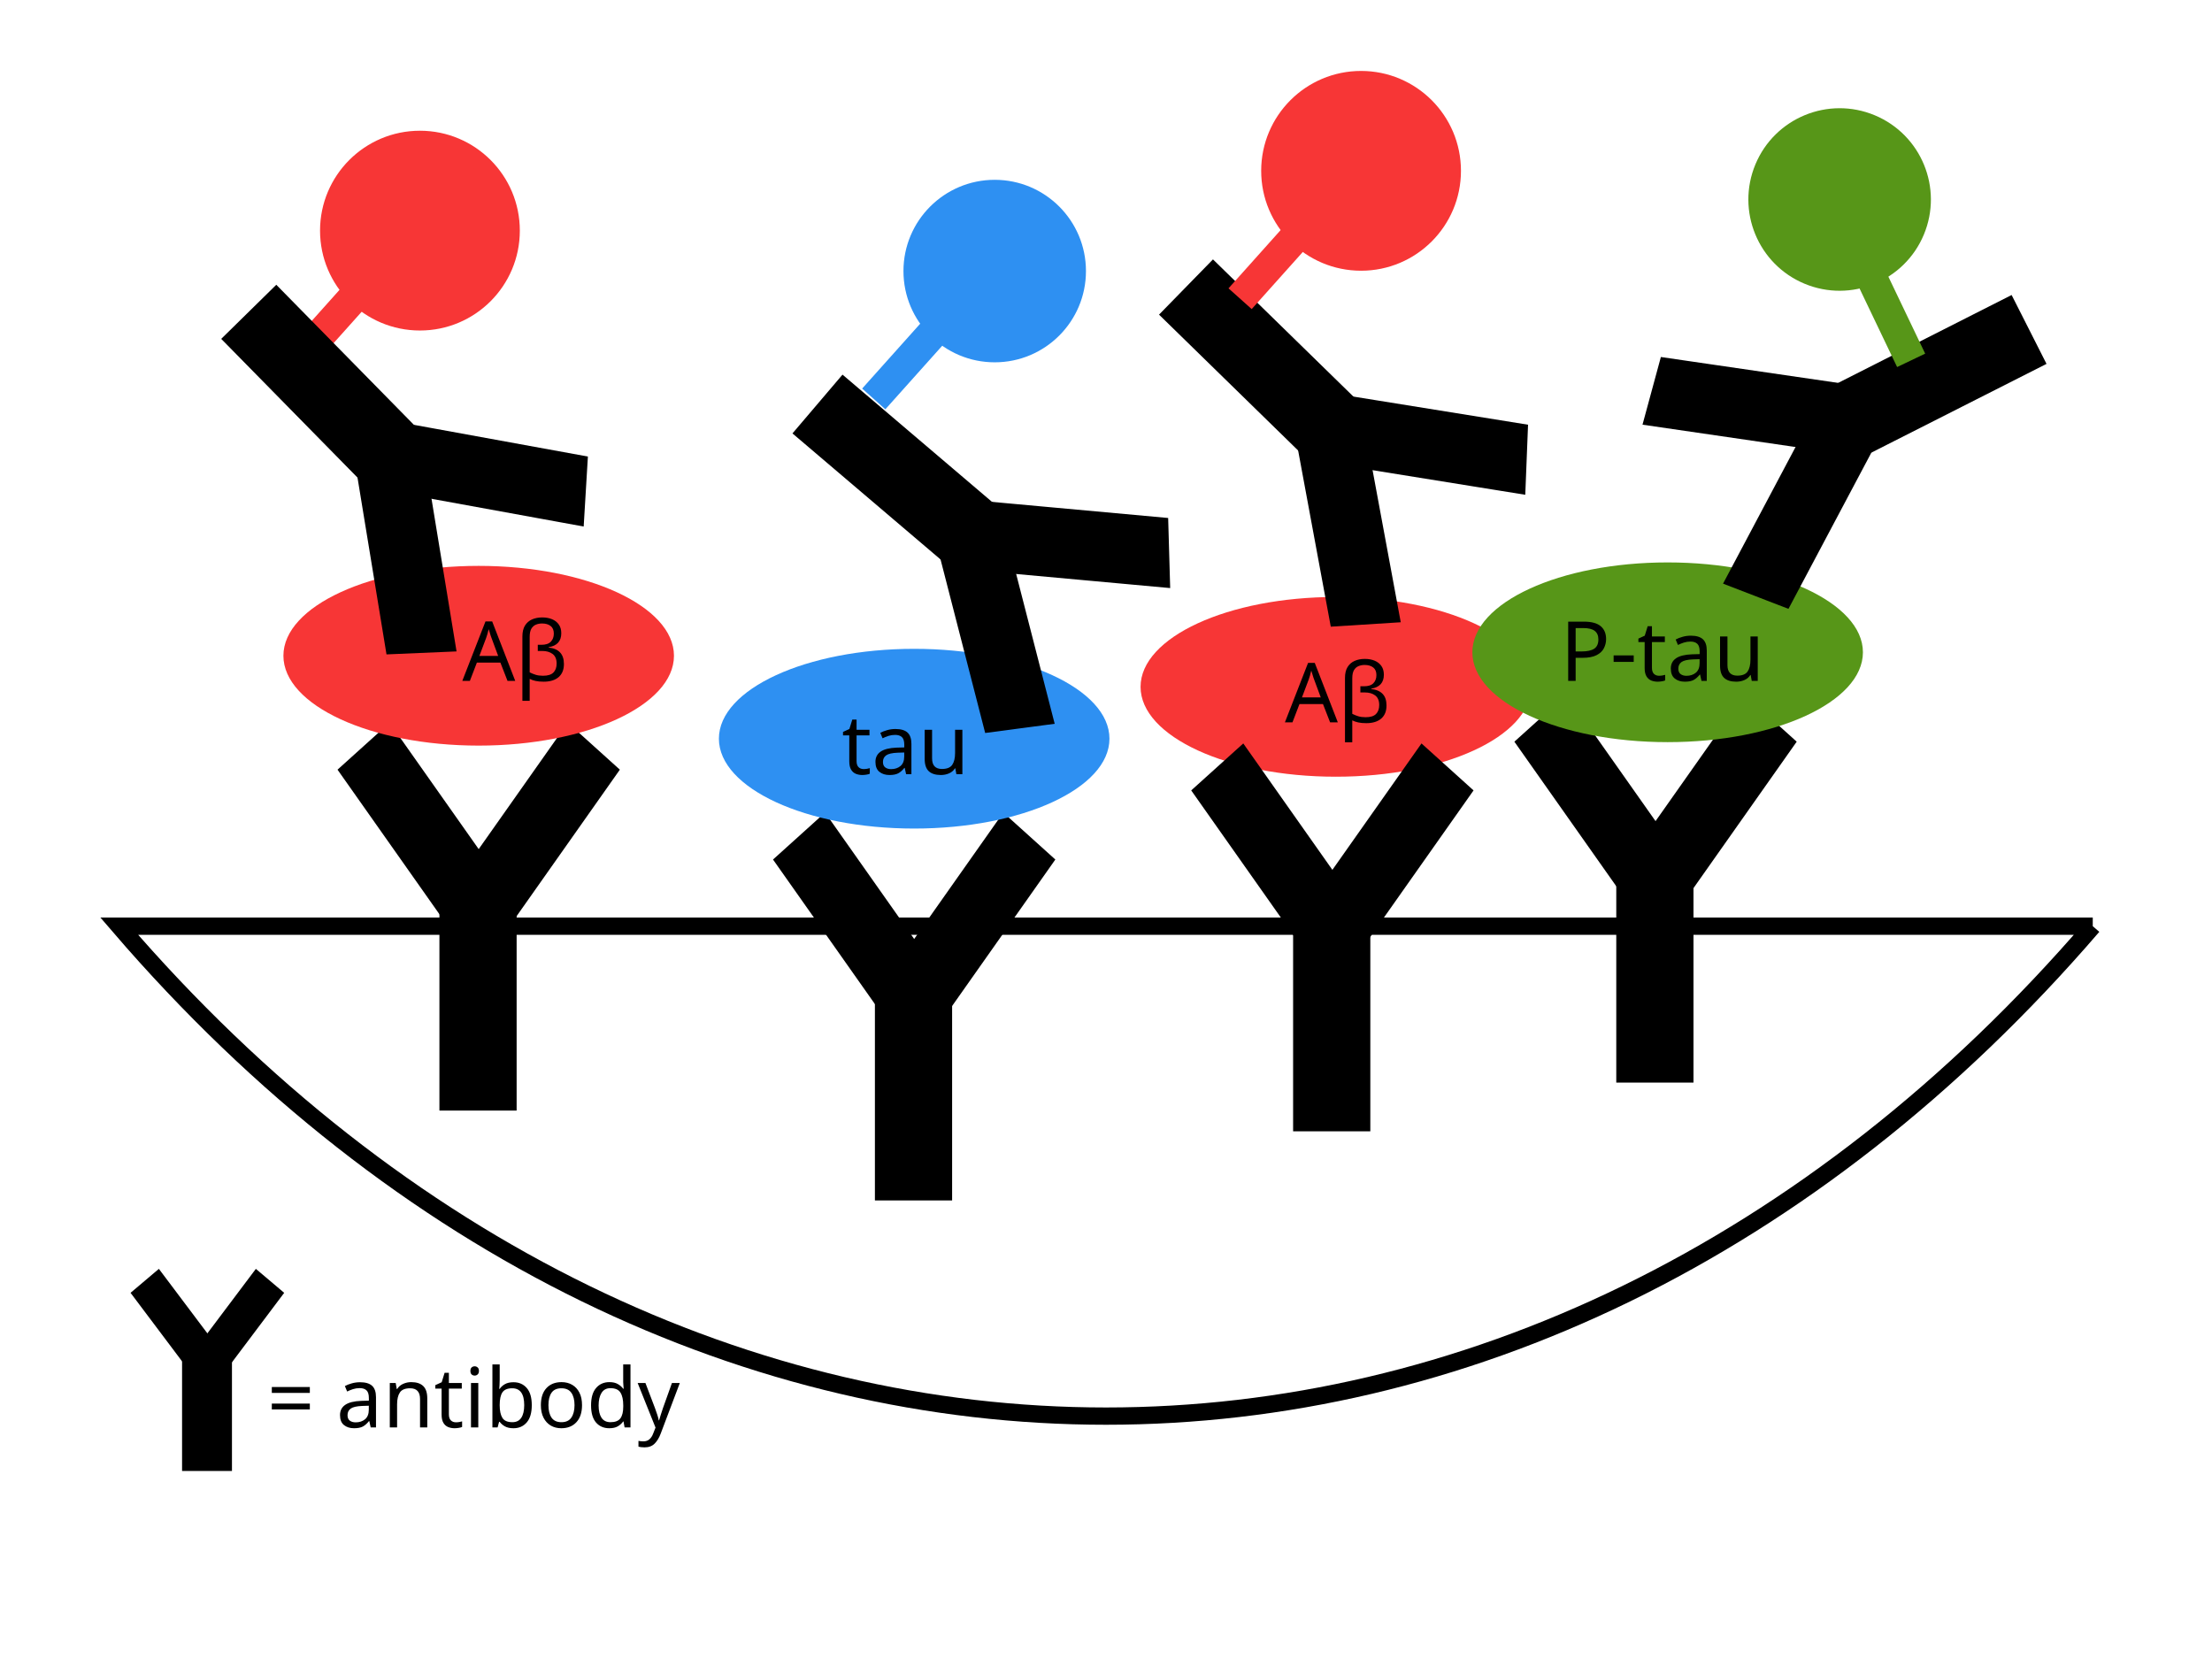
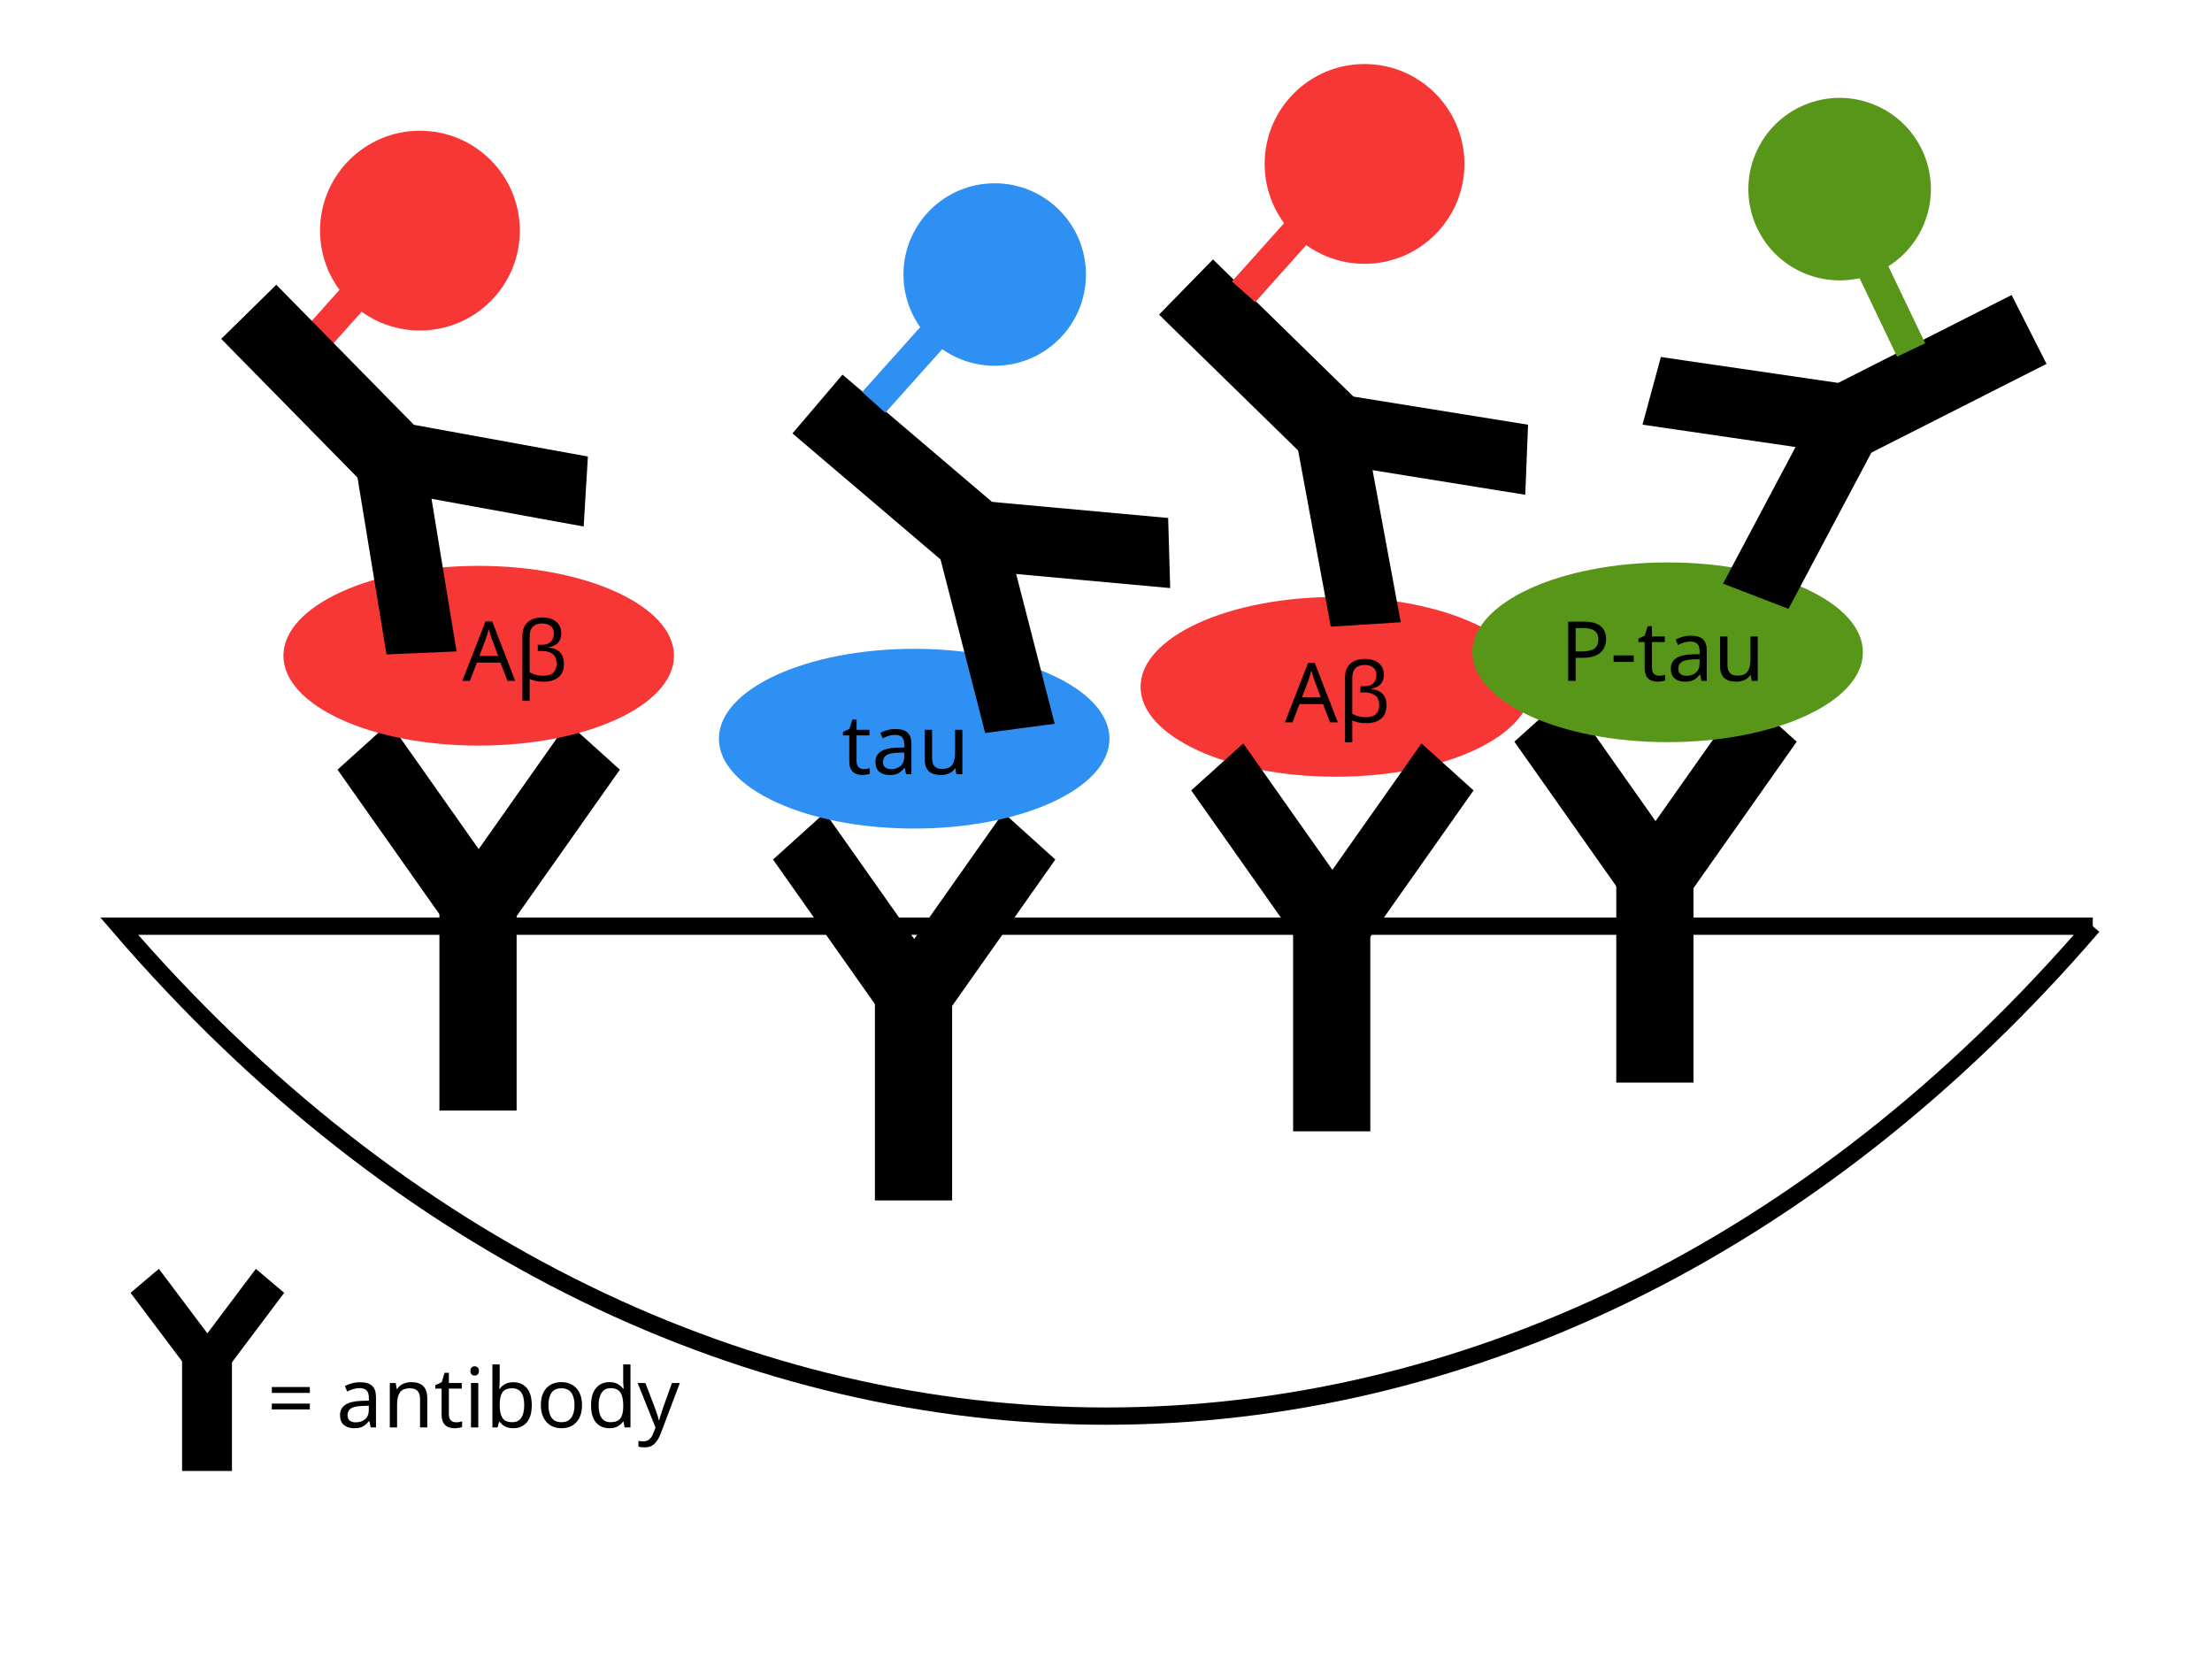
<svg xmlns="http://www.w3.org/2000/svg" width="640" height="480">
  <g>
    <g id="svg_5">
-       <rect stroke="#000000" transform="matrix(0.301238 0.271793 -0.240227 0.340819 301.619 84.0793)" id="svg_2" height="136" width="45" y="-116.554" x="581.979" stroke-width="5" fill="#000000" />
-       <rect stroke="#000000" id="svg_1" height="59.286" width="17.338" y="251.441" x="470.138" stroke-width="5" fill="#000000" />
-       <rect stroke="#000000" id="svg_4" transform="matrix(0.301237 -0.271793 0.240228 0.340819 208.953 331.683)" height="136" width="45" y="163.395" x="635.068" stroke-width="5" fill="#000000" />
+       <rect fill="#000000" stroke-width="5" x="581.979" y="-116.554" width="45" height="136" id="svg_2" transform="matrix(0.301238 0.271793 -0.240227 0.340819 301.619 84.0793)" stroke="#000000" />
+       <rect fill="#000000" stroke-width="5" x="470.138" y="251.441" width="17.338" height="59.286" id="svg_1" stroke="#000000" />
+       <rect fill="#000000" stroke-width="5" x="635.068" y="163.395" width="45" height="136" transform="matrix(0.301237 -0.271793 0.240228 0.340819 208.953 331.683)" id="svg_4" stroke="#000000" />
    </g>
    <g id="svg_8">
-       <rect id="svg_9" stroke="#000000" transform="matrix(0.301238 0.271793 -0.240227 0.340819 301.619 84.0793)" height="136" width="45" y="448.965" x="-97.373" stroke-width="5" fill="#000000" />
-       <rect id="svg_10" stroke="#000000" height="59.286" width="17.338" y="259.537" x="129.638" stroke-width="5" fill="#000000" />
-       <rect id="svg_11" stroke="#000000" transform="matrix(0.301237 -0.271793 0.240228 0.340819 208.953 331.683)" height="136" width="45" y="-373.082" x="-67.445" stroke-width="5" fill="#000000" />
+       <rect fill="#000000" stroke-width="5" x="-97.373" y="448.965" width="45" height="136" transform="matrix(0.301238 0.271793 -0.240227 0.340819 301.619 84.0793)" stroke="#000000" id="svg_9" />
+       <rect fill="#000000" stroke-width="5" x="129.638" y="259.537" width="17.338" height="59.286" stroke="#000000" id="svg_10" />
+       <rect fill="#000000" stroke-width="5" x="-67.445" y="-373.082" width="45" height="136" transform="matrix(0.301237 -0.271793 0.240228 0.340819 208.953 331.683)" stroke="#000000" id="svg_11" />
    </g>
    <g id="svg_12">
-       <rect id="svg_13" stroke="#000000" transform="matrix(0.301238 0.271793 -0.240227 0.340819 301.619 84.0793)" height="136" width="45" y="291.703" x="195.489" stroke-width="5" fill="#000000" />
-       <rect id="svg_14" stroke="#000000" height="59.286" width="17.338" y="285.537" x="255.638" stroke-width="5" fill="#000000" />
-       <rect id="svg_15" stroke="#000000" transform="matrix(0.301237 -0.271793 0.240228 0.340819 208.953 331.683)" height="136" width="45" y="-122.557" x="151.044" stroke-width="5" fill="#000000" />
+       <rect fill="#000000" stroke-width="5" x="195.489" y="291.703" width="45" height="136" transform="matrix(0.301238 0.271793 -0.240227 0.340819 301.619 84.0793)" stroke="#000000" id="svg_13" />
+       <rect fill="#000000" stroke-width="5" x="255.638" y="285.537" width="17.338" height="59.286" stroke="#000000" id="svg_14" />
+       <rect fill="#000000" stroke-width="5" x="151.044" y="-122.557" width="45" height="136" transform="matrix(0.301237 -0.271793 0.240228 0.340819 208.953 331.683)" stroke="#000000" id="svg_15" />
    </g>
-     <text id="svg_55" xml:space="preserve" text-anchor="middle" font-family="Sans-serif" font-size="24" y="206.5" x="387" stroke-width="0" stroke="#000000" fill="#000000">Aβ</text>
-     <ellipse stroke="#000000" ry="26" rx="56.5" cy="198.726" cx="386.5" stroke-linecap="null" stroke-linejoin="null" stroke-dasharray="null" stroke-width="5" fill="#f73636" stroke-opacity="0" id="svg_3" />
-     <ellipse stroke="#000000" ry="26" rx="56.5" cy="213.726" cx="264.5" stroke-linecap="null" stroke-linejoin="null" stroke-dasharray="null" stroke-width="5" fill="#2e90f2" stroke-opacity="0" id="svg_6" />
+     <text fill="#000000" stroke="#000000" stroke-width="0" x="387" y="206.5" font-size="24" font-family="Sans-serif" text-anchor="middle" xml:space="preserve" id="svg_55">Aβ</text>
+     <ellipse id="svg_3" stroke-opacity="0" fill="#f73636" stroke-width="5" stroke-dasharray="null" stroke-linejoin="null" stroke-linecap="null" cx="386.5" cy="198.726" rx="56.5" ry="26" stroke="#000000" />
+     <ellipse id="svg_6" stroke-opacity="0" fill="#2e90f2" stroke-width="5" stroke-dasharray="null" stroke-linejoin="null" stroke-linecap="null" cx="264.5" cy="213.726" rx="56.5" ry="26" stroke="#000000" />
    <g id="svg_16">
-       <rect id="svg_17" stroke="#000000" transform="matrix(0.301238 0.271793 -0.240227 0.340819 301.619 84.0793)" height="136" width="45" y="60.03" x="412.414" stroke-width="5" fill="#000000" />
-       <rect id="svg_18" stroke="#000000" height="59.286" width="17.338" y="265.537" x="376.638" stroke-width="5" fill="#000000" />
-       <rect id="svg_19" stroke="#000000" transform="matrix(0.301237 -0.271793 0.240228 0.340819 208.953 331.683)" height="136" width="45" y="37.376" x="425.179" stroke-width="5" fill="#000000" />
+       <rect fill="#000000" stroke-width="5" x="412.414" y="60.03" width="45" height="136" transform="matrix(0.301238 0.271793 -0.240227 0.340819 301.619 84.0793)" stroke="#000000" id="svg_17" />
+       <rect fill="#000000" stroke-width="5" x="376.638" y="265.537" width="17.338" height="59.286" stroke="#000000" id="svg_18" />
+       <rect fill="#000000" stroke-width="5" x="425.179" y="37.376" width="45" height="136" transform="matrix(0.301237 -0.271793 0.240228 0.340819 208.953 331.683)" stroke="#000000" id="svg_19" />
    </g>
-     <ellipse stroke="#000000" ry="26" rx="56.5" cy="188.726" cx="482.5" stroke-linecap="null" stroke-linejoin="null" stroke-dasharray="null" stroke-width="5" fill="#579618" stroke-opacity="0" id="svg_21" />
-     <ellipse stroke="#000000" ry="26" rx="56.5" cy="189.726" cx="138.5" stroke-linecap="null" stroke-linejoin="null" stroke-dasharray="null" stroke-width="5" fill="#f73636" stroke-opacity="0" id="red" />
-     <path stroke="#000000" id="svg_7" d="m34.5,409.725l571,0a428.25,556.656 0 0 0 -571,0" stroke-width="5" fill="none" transform="rotate(180 320 338.851)" />
+     <ellipse id="svg_21" stroke-opacity="0" fill="#579618" stroke-width="5" stroke-dasharray="null" stroke-linejoin="null" stroke-linecap="null" cx="482.5" cy="188.726" rx="56.5" ry="26" stroke="#000000" />
+     <ellipse id="red" stroke-opacity="0" fill="#f73636" stroke-width="5" stroke-dasharray="null" stroke-linejoin="null" stroke-linecap="null" cx="138.5" cy="189.726" rx="56.5" ry="26" stroke="#000000" />
+     <path transform="rotate(180 320 338.851)" fill="none" stroke-width="5" d="m34.5,409.725l571,0a428.25,556.656 0 0 0 -571,0" id="svg_7" stroke="#000000" />
    <g id="svg_39">
-       <line id="svg_38" y2="103.726" x2="86.5" y1="84.726" x1="103.5" stroke-linecap="null" stroke-linejoin="null" stroke-dasharray="null" stroke-width="9" stroke="#f73636" fill="none" />
-       <circle fill="#f73636" stroke="#f73636" stroke-width="5" stroke-dasharray="null" stroke-linejoin="null" stroke-linecap="null" cx="121.5" cy="66.726" r="26.401" id="svg_22" />
+       <line fill="none" stroke="#f73636" stroke-width="9" stroke-dasharray="null" stroke-linejoin="null" stroke-linecap="null" x1="103.5" y1="84.726" x2="86.5" y2="103.726" id="svg_38" />
+       <circle id="svg_22" r="26.401" cy="66.726" cx="121.5" stroke-linecap="null" stroke-linejoin="null" stroke-dasharray="null" stroke-width="5" stroke="#f73636" fill="#f73636" />
    </g>
-     <g id="svg_30" transform="rotate(135.507 111.5 130.726)">
-       <rect id="svg_31" stroke="#000000" transform="matrix(0.301238 0.271793 -0.240227 0.340819 301.619 84.0793)" height="136" width="45" y="252.326" x="-343.816" stroke-width="5" fill="#000000" />
-       <rect id="svg_32" stroke="#000000" height="59.286" width="17.338" y="125.537" x="102.638" stroke-width="5" fill="#000000" />
-       <rect id="svg_33" stroke="#000000" transform="matrix(0.301237 -0.271793 0.240228 0.340819 208.953 331.683)" height="136" width="45" y="-657.104" x="69.424" stroke-width="5" fill="#000000" />
+     <g transform="rotate(135.507 111.5 130.726)" id="svg_30">
+       <rect fill="#000000" stroke-width="5" x="-343.816" y="252.326" width="45" height="136" transform="matrix(0.301238 0.271793 -0.240227 0.340819 301.619 84.0793)" stroke="#000000" id="svg_31" />
+       <rect fill="#000000" stroke-width="5" x="102.638" y="125.537" width="17.338" height="59.286" stroke="#000000" id="svg_32" />
+       <rect fill="#000000" stroke-width="5" x="69.424" y="-657.104" width="45" height="136" transform="matrix(0.301237 -0.271793 0.240228 0.340819 208.953 331.683)" stroke="#000000" id="svg_33" />
    </g>
-     <g id="svg_20" transform="rotate(130.4 279.5 153.726)">
-       <rect id="svg_23" stroke="#000000" transform="matrix(0.301238 0.271793 -0.240227 0.340819 301.619 84.0793)" height="136" width="45" y="21.718" x="29.981" stroke-width="5" fill="#000000" />
-       <rect id="svg_24" stroke="#000000" height="59.286" width="17.338" y="148.537" x="270.638" stroke-width="5" fill="#000000" />
-       <rect id="svg_25" stroke="#000000" transform="matrix(0.301237 -0.271793 0.240228 0.340819 208.953 331.683)" height="136" width="45" y="-343.995" x="377.429" stroke-width="5" fill="#000000" />
+     <g transform="rotate(130.4 279.5 153.726)" id="svg_20">
+       <rect fill="#000000" stroke-width="5" x="29.981" y="21.718" width="45" height="136" transform="matrix(0.301238 0.271793 -0.240227 0.340819 301.619 84.0793)" stroke="#000000" id="svg_23" />
+       <rect fill="#000000" stroke-width="5" x="270.638" y="148.537" width="17.338" height="59.286" stroke="#000000" id="svg_24" />
+       <rect fill="#000000" stroke-width="5" x="377.429" y="-343.995" width="45" height="136" transform="matrix(0.301237 -0.271793 0.240228 0.340819 208.953 331.683)" stroke="#000000" id="svg_25" />
    </g>
-     <g id="svg_26" transform="rotate(-116.87 536.5 120.726)">
-       <rect id="svg_27" stroke="#000000" transform="matrix(0.301238 0.271793 -0.240227 0.340819 301.619 84.0793)" height="136" width="45" y="-453.346" x="504.279" stroke-width="5" fill="#000000" />
-       <rect id="svg_28" stroke="#000000" height="59.286" width="17.338" y="115.537" x="527.638" stroke-width="5" fill="#000000" />
-       <rect id="svg_29" stroke="#000000" transform="matrix(0.301237 -0.271793 0.240228 0.340819 208.953 331.683)" height="136" width="45" y="12.698" x="946.125" stroke-width="5" fill="#000000" />
+     <g transform="rotate(-116.87 536.5 120.726)" id="svg_26">
+       <rect fill="#000000" stroke-width="5" x="504.279" y="-453.346" width="45" height="136" transform="matrix(0.301238 0.271793 -0.240227 0.340819 301.619 84.0793)" stroke="#000000" id="svg_27" />
+       <rect fill="#000000" stroke-width="5" x="527.638" y="115.537" width="17.338" height="59.286" stroke="#000000" id="svg_28" />
+       <rect fill="#000000" stroke-width="5" x="946.125" y="12.698" width="45" height="136" transform="matrix(0.301237 -0.271793 0.240228 0.340819 208.953 331.683)" stroke="#000000" id="svg_29" />
    </g>
-     <g id="svg_34" transform="rotate(134.326 383.5 122.726)">
-       <rect id="svg_35" stroke="#000000" transform="matrix(0.301238 0.271793 -0.240227 0.340819 301.619 84.0793)" height="136" width="45" y="-202.174" x="196.676" stroke-width="5" fill="#000000" />
-       <rect id="svg_36" stroke="#000000" height="59.286" width="17.338" y="117.537" x="374.638" stroke-width="5" fill="#000000" />
-       <rect id="svg_37" stroke="#000000" transform="matrix(0.301237 -0.271793 0.240228 0.340819 208.953 331.683)" height="136" width="45" y="-231.3" x="632.801" stroke-width="5" fill="#000000" />
+     <g transform="rotate(134.326 383.5 122.726)" id="svg_34">
+       <rect fill="#000000" stroke-width="5" x="196.676" y="-202.174" width="45" height="136" transform="matrix(0.301238 0.271793 -0.240227 0.340819 301.619 84.0793)" stroke="#000000" id="svg_35" />
+       <rect fill="#000000" stroke-width="5" x="374.638" y="117.537" width="17.338" height="59.286" stroke="#000000" id="svg_36" />
+       <rect fill="#000000" stroke-width="5" x="632.801" y="-231.3" width="45" height="136" transform="matrix(0.301237 -0.271793 0.240228 0.340819 208.953 331.683)" stroke="#000000" id="svg_37" />
    </g>
    <g id="svg_40">
-       <line y2="115.427" x2="252.8" y1="96.427" x1="269.8" stroke-linecap="null" stroke-linejoin="null" stroke-dasharray="null" stroke-width="9" stroke="#2e90f2" fill="none" id="svg_41" />
-       <circle fill="#2e90f2" stroke="#000000" stroke-width="5" stroke-dasharray="null" stroke-linejoin="null" stroke-linecap="null" cx="287.8" cy="78.427" r="26.401" stroke-opacity="0" id="svg_42" />
+       <line id="svg_41" fill="none" stroke="#2e90f2" stroke-width="9" stroke-dasharray="null" stroke-linejoin="null" stroke-linecap="null" x1="269.8" y1="97.427" x2="252.8" y2="116.427" />
+       <circle id="svg_42" stroke-opacity="0" r="26.401" cy="79.427" cx="287.8" stroke-linecap="null" stroke-linejoin="null" stroke-dasharray="null" stroke-width="5" stroke="#000000" fill="#2e90f2" />
    </g>
    <g id="svg_43">
-       <line y2="86.427" x2="358.8" y1="67.427" x1="375.8" stroke-linecap="null" stroke-linejoin="null" stroke-dasharray="null" stroke-width="9" stroke="#f73636" fill="none" id="svg_44" />
-       <circle fill="#f73636" stroke="#f73636" stroke-width="5" stroke-dasharray="null" stroke-linejoin="null" stroke-linecap="null" cx="393.8" cy="49.427" r="26.401" id="svg_45" />
+       <line id="svg_44" fill="none" stroke="#f73636" stroke-width="9" stroke-dasharray="null" stroke-linejoin="null" stroke-linecap="null" x1="376.8" y1="65.427" x2="359.8" y2="84.427" />
+       <circle id="svg_45" r="26.401" cy="47.427" cx="394.8" stroke-linecap="null" stroke-linejoin="null" stroke-dasharray="null" stroke-width="5" stroke="#f73636" fill="#f73636" />
    </g>
    <g id="svg_46">
-       <line y2="102.258" x2="538.954" y1="83.258" x1="555.954" stroke-linecap="null" stroke-linejoin="null" stroke-dasharray="null" stroke-width="9" stroke="#579618" fill="none" id="svg_47" transform="rotate(-67.3801 547.454 92.7573)" />
-       <circle fill="#579618" stroke="#000000" stroke-width="5" stroke-dasharray="null" stroke-linejoin="null" stroke-linecap="null" cx="532.262" cy="57.719" r="26.401" stroke-opacity="0" id="svg_48" transform="rotate(-67.3801 532.262 57.7191)" />
+       <line transform="rotate(-67.3801 547.454 89.7573)" id="svg_47" fill="none" stroke="#579618" stroke-width="9" stroke-dasharray="null" stroke-linejoin="null" stroke-linecap="null" x1="555.954" y1="80.258" x2="538.954" y2="99.258" />
+       <circle transform="rotate(-67.3801 532.262 54.7191)" id="svg_48" stroke-opacity="0" r="26.401" cy="54.719" cx="532.262" stroke-linecap="null" stroke-linejoin="null" stroke-dasharray="null" stroke-width="5" stroke="#000000" fill="#579618" />
    </g>
-     <text xml:space="preserve" text-anchor="middle" font-family="Sans-serif" font-size="24" id="svg_54" y="413" x="137" stroke-width="0" stroke="#000000" fill="#000000">= antibody</text>
+     <text fill="#000000" stroke="#000000" stroke-width="0" x="137" y="413" id="svg_54" font-size="24" font-family="Sans-serif" text-anchor="middle" xml:space="preserve">= antibody</text>
    <g id="svg_50">
-       <rect stroke="#000000" id="svg_51" transform="matrix(0.163926 0.138651 -0.130725 0.173863 182.372 213.318)" height="136" width="45" y="865.42" x="29.721" stroke-width="5" fill="#000000" />
-       <rect stroke="#000000" id="svg_52" height="30.244" width="9.435" y="392.853" x="55.178" stroke-width="5" fill="#000000" />
-       <rect stroke="#000000" id="svg_53" transform="matrix(0.163925 -0.138651 0.130726 0.173863 131.946 339.629)" height="136" width="45" y="-156.502" x="-445.176" stroke-width="5" fill="#000000" />
+       <rect fill="#000000" stroke-width="5" x="29.721" y="865.42" width="45" height="136" transform="matrix(0.163926 0.138651 -0.130725 0.173863 182.372 213.318)" id="svg_51" stroke="#000000" />
+       <rect fill="#000000" stroke-width="5" x="55.178" y="392.853" width="9.435" height="30.244" id="svg_52" stroke="#000000" />
+       <rect fill="#000000" stroke-width="5" x="-445.176" y="-156.502" width="45" height="136" transform="matrix(0.163925 -0.138651 0.130726 0.173863 131.946 339.629)" id="svg_53" stroke="#000000" />
    </g>
-     <text id="svg_56" xml:space="preserve" text-anchor="middle" font-family="Sans-serif" font-size="24" y="224" x="262" stroke-width="0" stroke="#000000" fill="#000000">tau</text>
-     <text id="svg_57" xml:space="preserve" text-anchor="middle" font-family="Sans-serif" font-size="24" y="197" x="149" stroke-width="0" stroke="#000000" fill="#000000">Aβ</text>
-     <text id="svg_58" xml:space="preserve" text-anchor="middle" font-family="Sans-serif" font-size="24" y="209" x="387" stroke-width="0" stroke="#000000" fill="#000000">Aβ</text>
-     <text style="cursor: move;" id="svg_59" xml:space="preserve" text-anchor="middle" font-family="Sans-serif" font-size="24" y="197" x="481" stroke-width="0" stroke="#000000" fill="#000000">P-tau</text>
+     <text fill="#000000" stroke="#000000" stroke-width="0" x="262" y="224" font-size="24" font-family="Sans-serif" text-anchor="middle" xml:space="preserve" id="svg_56">tau</text>
+     <text fill="#000000" stroke="#000000" stroke-width="0" x="149" y="197" font-size="24" font-family="Sans-serif" text-anchor="middle" xml:space="preserve" id="svg_57">Aβ</text>
+     <text fill="#000000" stroke="#000000" stroke-width="0" x="387" y="209" font-size="24" font-family="Sans-serif" text-anchor="middle" xml:space="preserve" id="svg_58">Aβ</text>
+     <text fill="#000000" stroke="#000000" stroke-width="0" x="481" y="197" font-size="24" font-family="Sans-serif" text-anchor="middle" xml:space="preserve" id="svg_59">P-tau</text>
  </g>
</svg>
